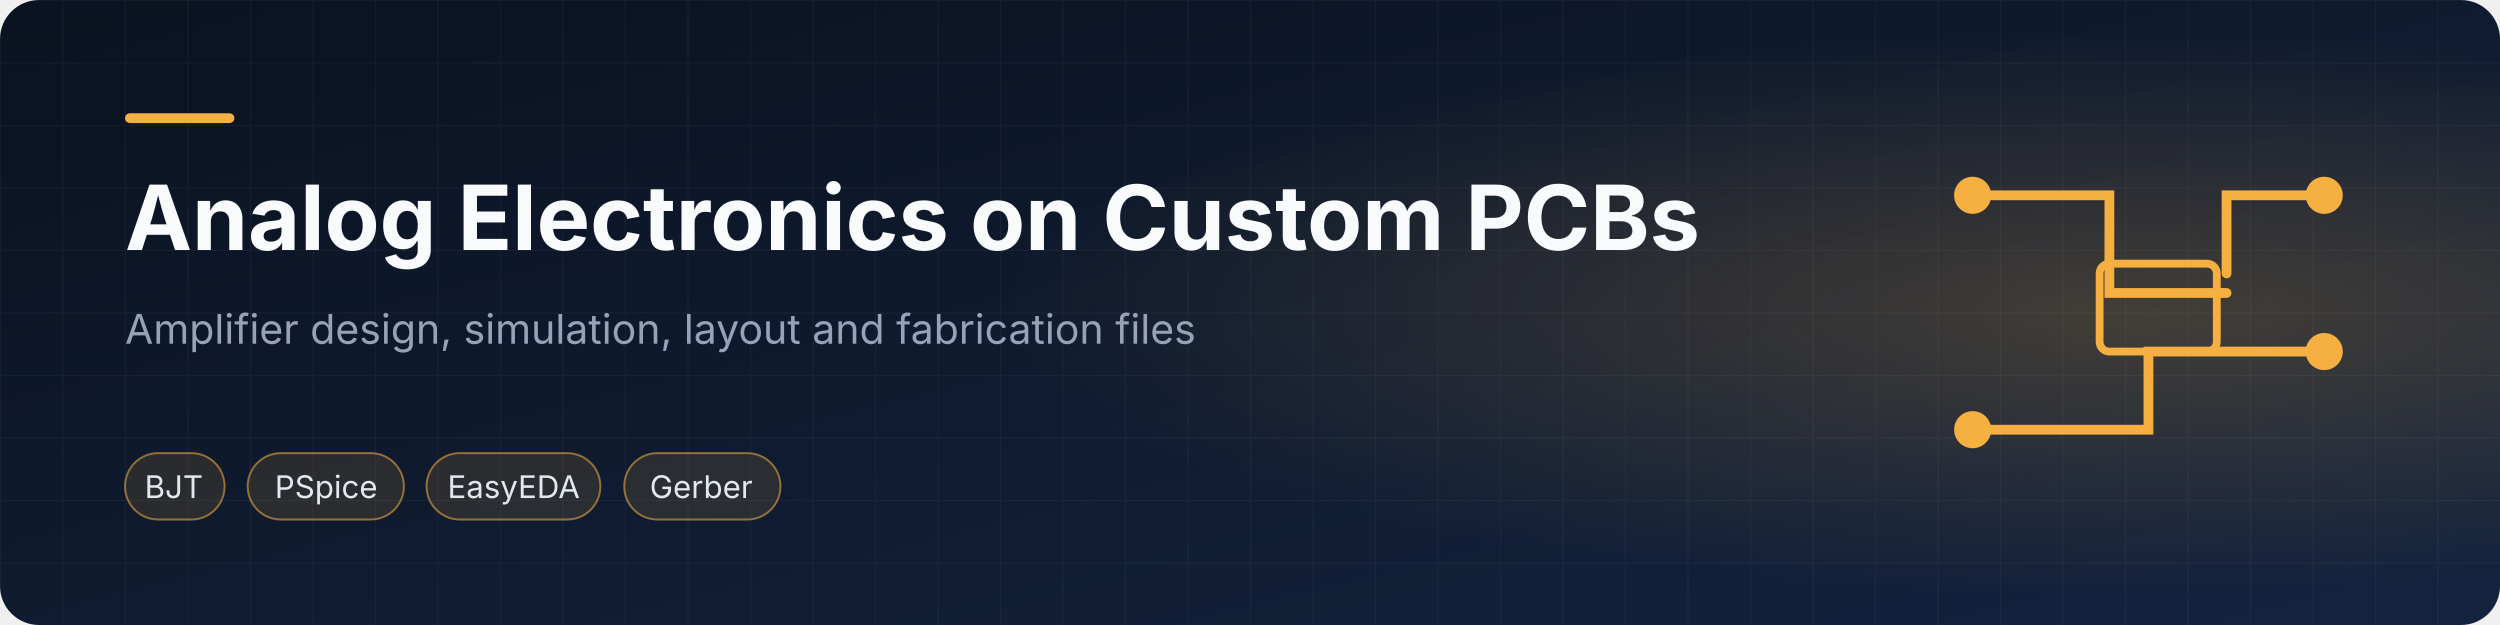
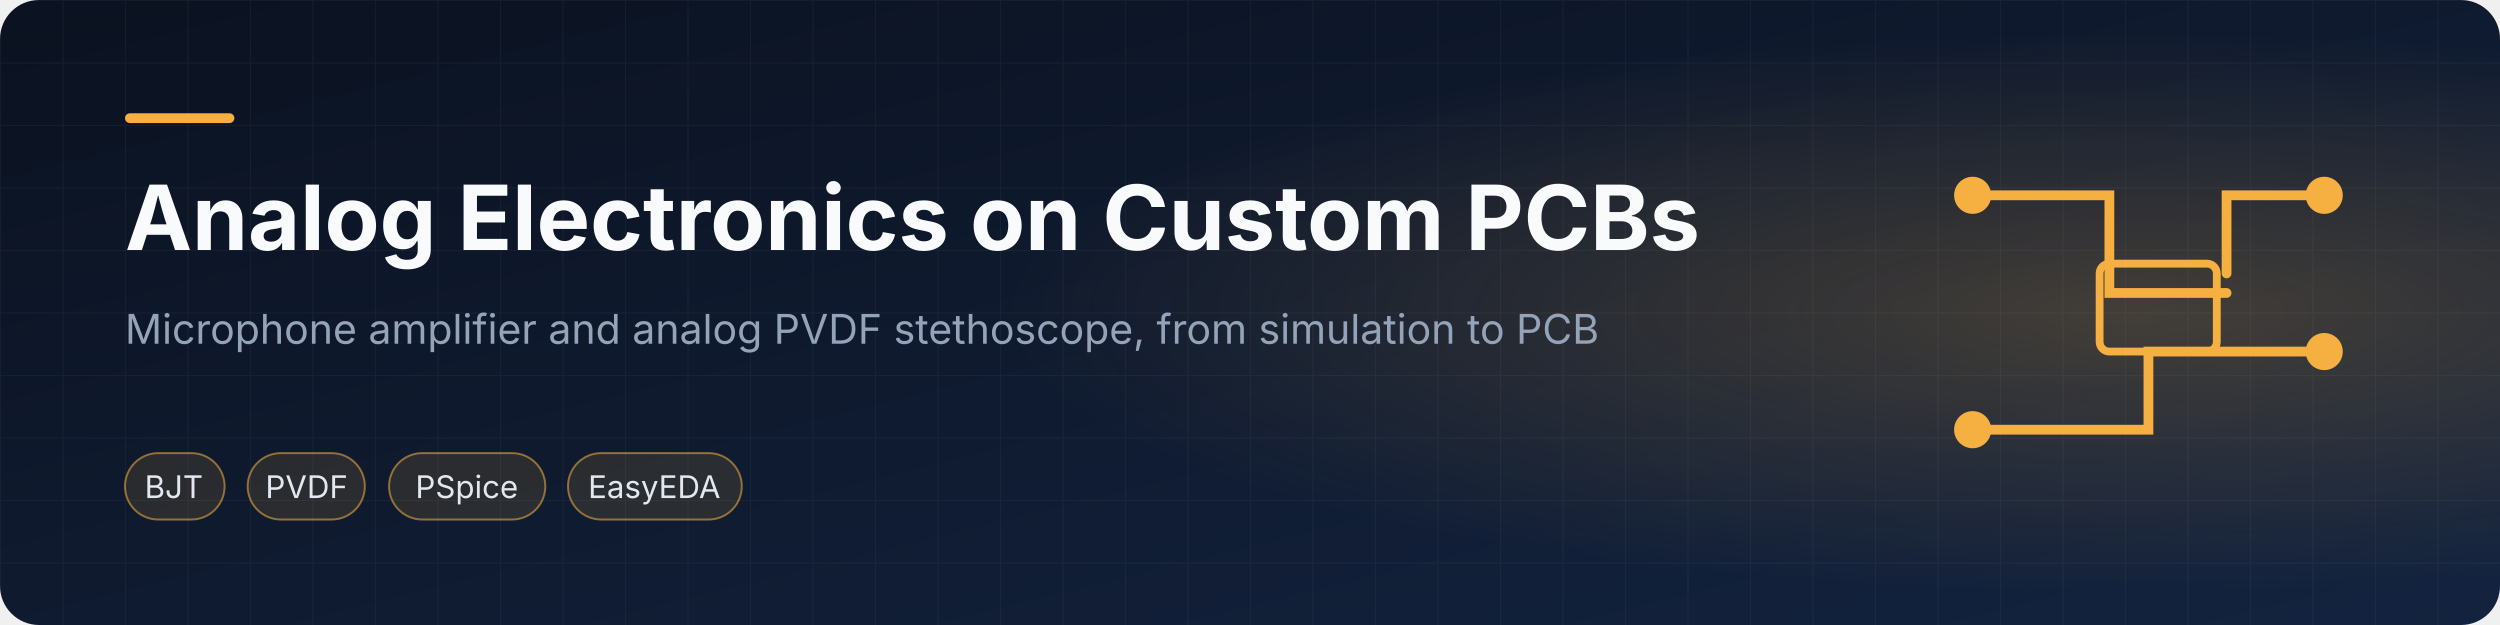
<svg xmlns="http://www.w3.org/2000/svg" width="1280" height="320" viewBox="0 0 1280 320" role="img" aria-label="Analog Electronics on Custom PCBs">
  <defs>
    <linearGradient id="bg" x1="0" y1="0" x2="1" y2="1">
      <stop offset="0" stop-color="#0b1220" />
      <stop offset="1" stop-color="#13233f" />
    </linearGradient>
    <pattern id="grid" width="32" height="32" patternUnits="userSpaceOnUse">
      <path d="M32 0H0V32" fill="none" stroke="#ffffff" stroke-opacity=".04" />
    </pattern>
    <radialGradient id="glow" cx=".85" cy=".5" r=".45">
      <stop offset="0" stop-color="#f5b041" stop-opacity=".22" />
      <stop offset="1" stop-color="#f5b041" stop-opacity="0" />
    </radialGradient>
  </defs>
  <rect width="1280" height="320" rx="20" fill="url(#bg)" />
  <rect width="1280" height="320" rx="20" fill="url(#grid)" />
  <rect width="1280" height="320" rx="20" fill="url(#glow)" />
  <rect x="64" y="58" width="56" height="5" rx="2.5" fill="#f5b041" />
  <g font-family="Segoe UI, Inter, Helvetica Neue, Arial, sans-serif">
    <text x="64" y="128" font-size="46" font-weight="700" fill="#f8fafc">Analog Electronics on Custom PCBs</text>
-     <text x="64" y="176" font-size="21" fill="#94a3b8">Amplifier design, simulation, layout and fabrication files</text>
+     <text x="64" y="176" font-size="21" fill="#94a3b8">Microphone amplifier and analog PVDF stethoscope, from simulation to PCB</text>
    <rect x="64" y="232" width="51" height="34" rx="17" fill="#f5b041" fill-opacity=".12" stroke="#f5b041" stroke-opacity=".55" />
    <text x="89" y="255" font-size="16" fill="#e2e8f0" text-anchor="middle">BJT</text>
-     <rect x="126.8" y="232" width="80" height="34" rx="17" fill="#f5b041" fill-opacity=".12" stroke="#f5b041" stroke-opacity=".55" />
-     <text x="167" y="255" font-size="16" fill="#e2e8f0" text-anchor="middle">PSpice</text>
-     <rect x="218.4" y="232" width="89" height="34" rx="17" fill="#f5b041" fill-opacity=".12" stroke="#f5b041" stroke-opacity=".55" />
-     <text x="263" y="255" font-size="16" fill="#e2e8f0" text-anchor="middle">EasyEDA</text>
-     <rect x="319.6" y="232" width="80" height="34" rx="17" fill="#f5b041" fill-opacity=".12" stroke="#f5b041" stroke-opacity=".55" />
-     <text x="359" y="255" font-size="16" fill="#e2e8f0" text-anchor="middle">Gerber</text>
+     <rect x="126.8" y="232" width="60" height="34" rx="17" fill="#f5b041" fill-opacity=".12" stroke="#f5b041" stroke-opacity=".55" />
+     <text x="157" y="255" font-size="16" fill="#e2e8f0" text-anchor="middle">PVDF</text>
+     <rect x="199.2" y="232" width="80" height="34" rx="17" fill="#f5b041" fill-opacity=".12" stroke="#f5b041" stroke-opacity=".55" />
+     <text x="239" y="255" font-size="16" fill="#e2e8f0" text-anchor="middle">PSpice</text>
+     <rect x="290.8" y="232" width="89" height="34" rx="17" fill="#f5b041" fill-opacity=".12" stroke="#f5b041" stroke-opacity=".55" />
+     <text x="335" y="255" font-size="16" fill="#e2e8f0" text-anchor="middle">EasyEDA</text>
  </g>
  <g transform="translate(980 40)" stroke="#f5b041" fill="#f5b041" stroke-linecap="round" font-family="Segoe UI, Arial, sans-serif">
    <path d="M30 60 h70 v50 h60 M30 180 h90 v-40 h90 M210 60 h-50 v40" fill="none" stroke-width="5" />
    <circle cx="30" cy="60" r="9" />
    <circle cx="30" cy="180" r="9" />
    <circle cx="210" cy="60" r="9" />
    <circle cx="210" cy="140" r="9" />
    <rect x="95" y="95" width="60" height="45" rx="5" fill="none" stroke-width="4" />
  </g>
</svg>
